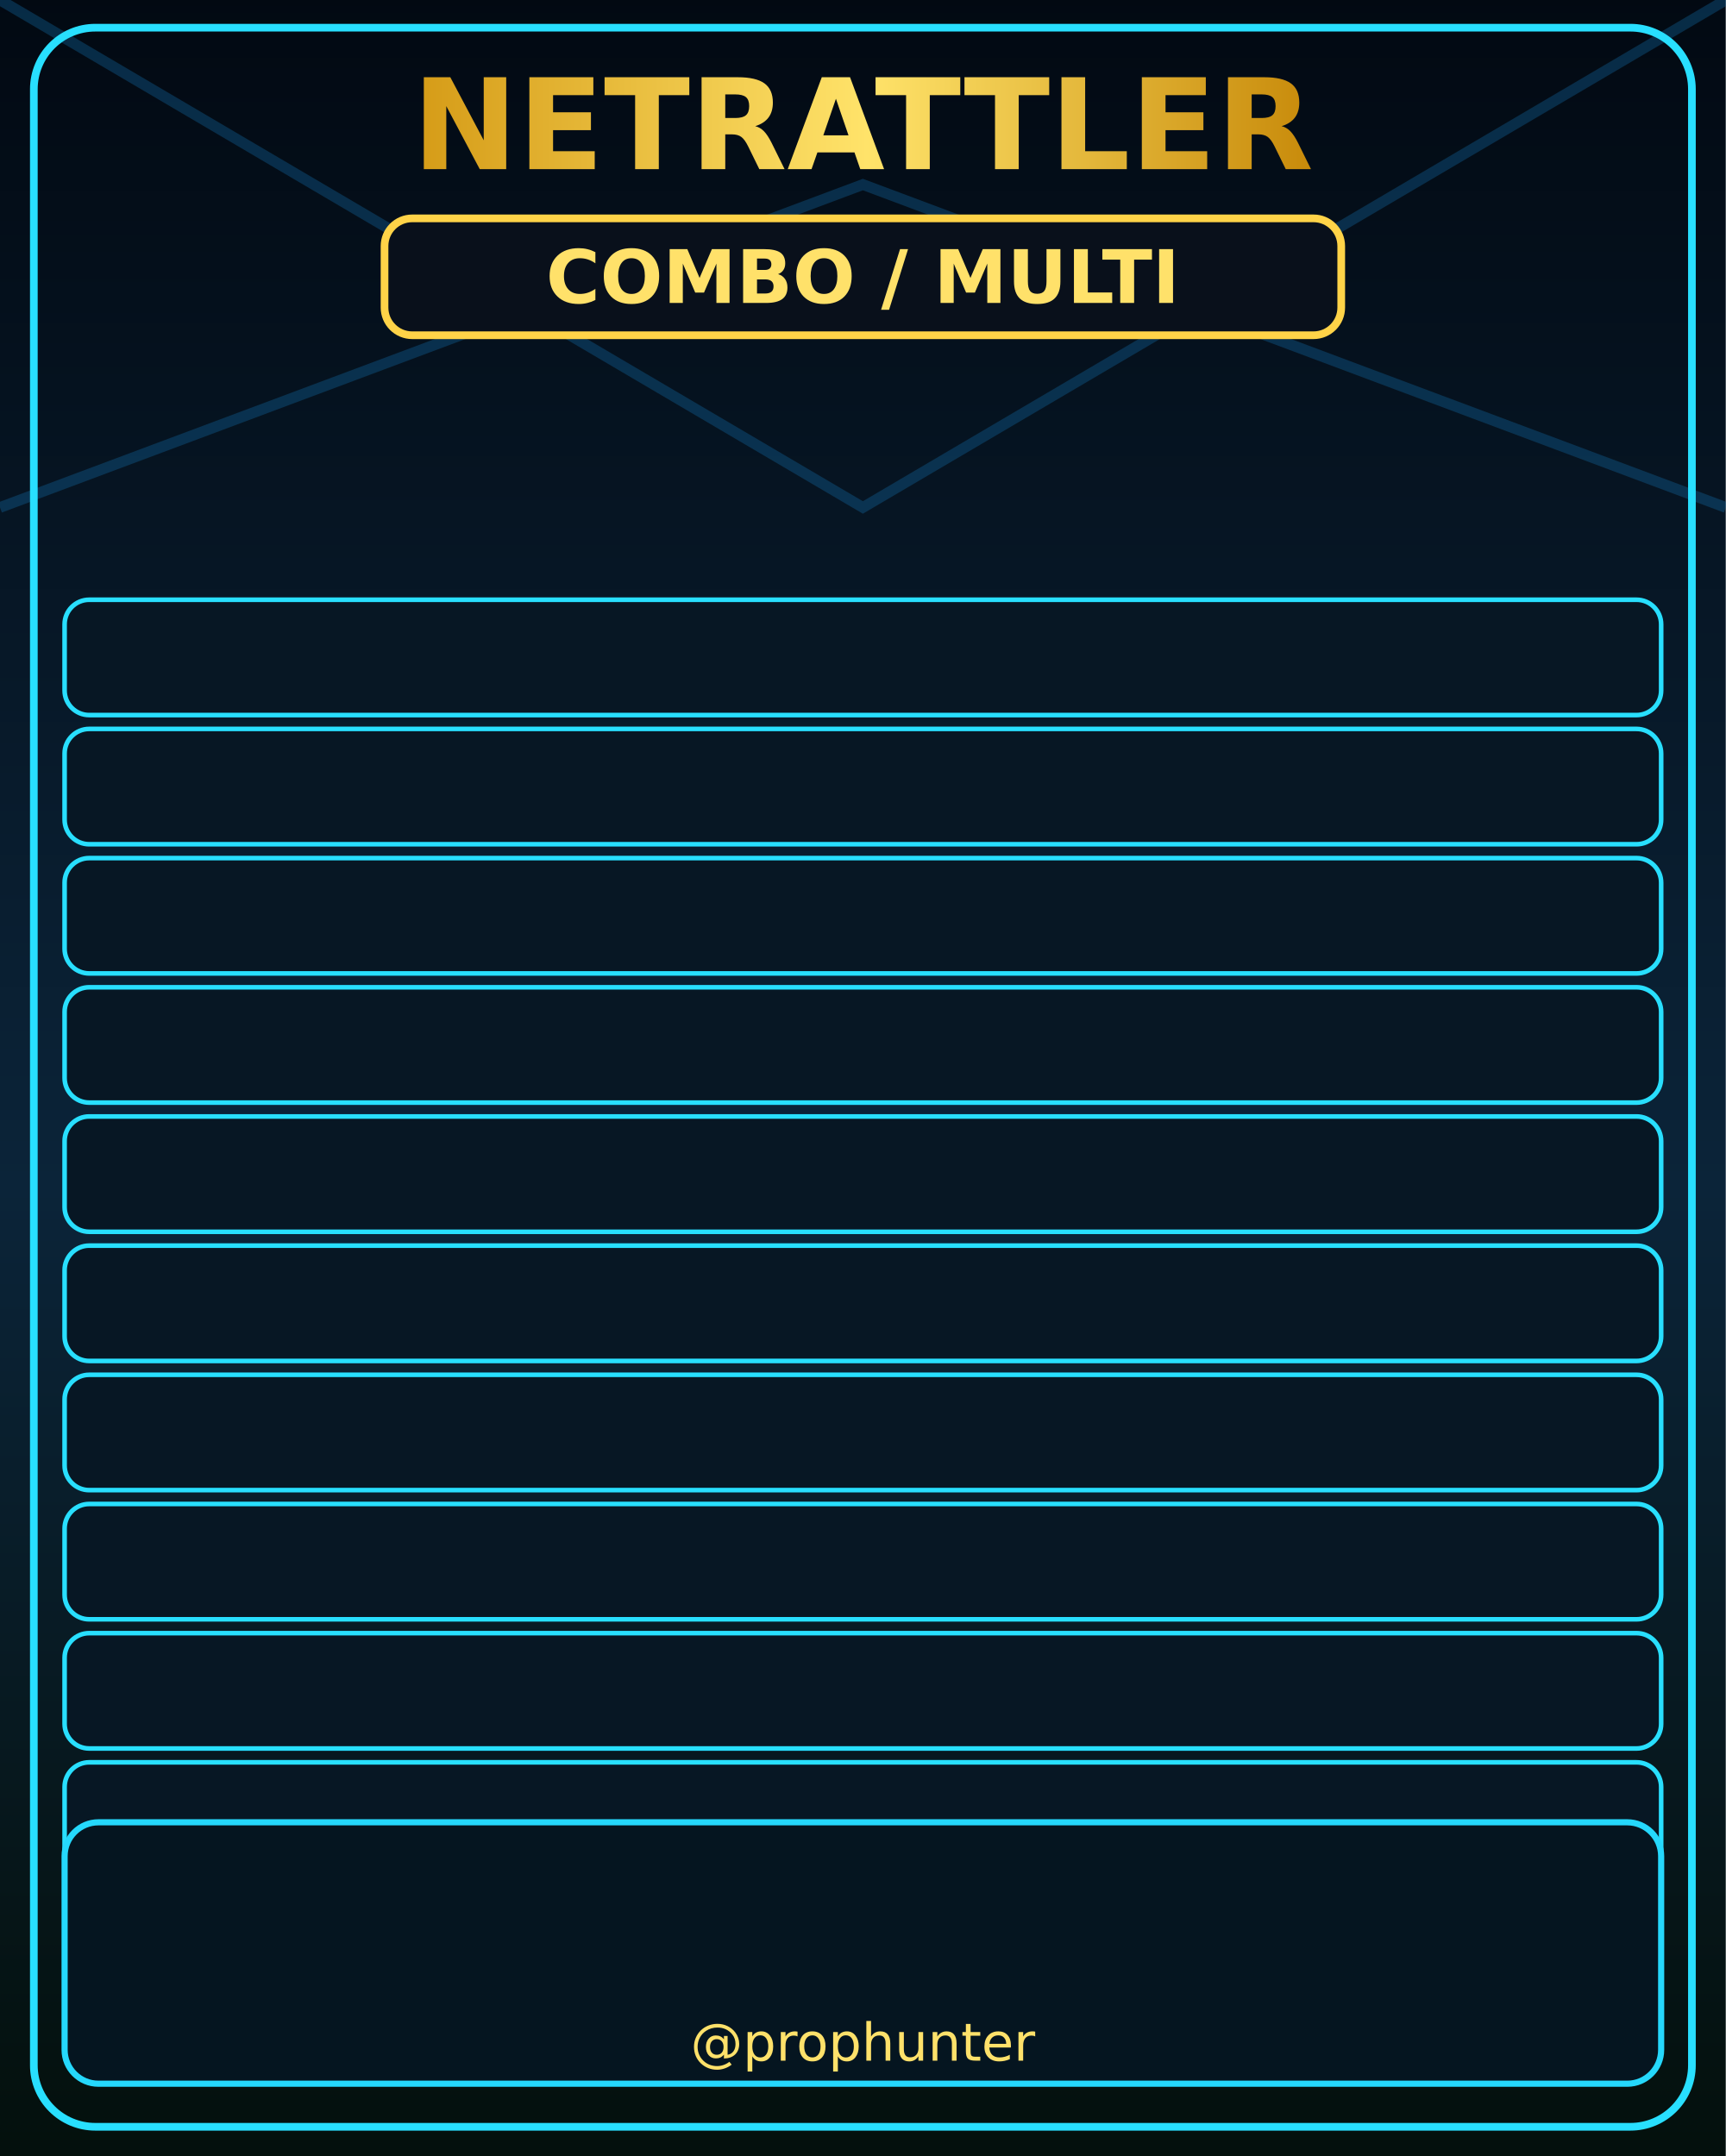
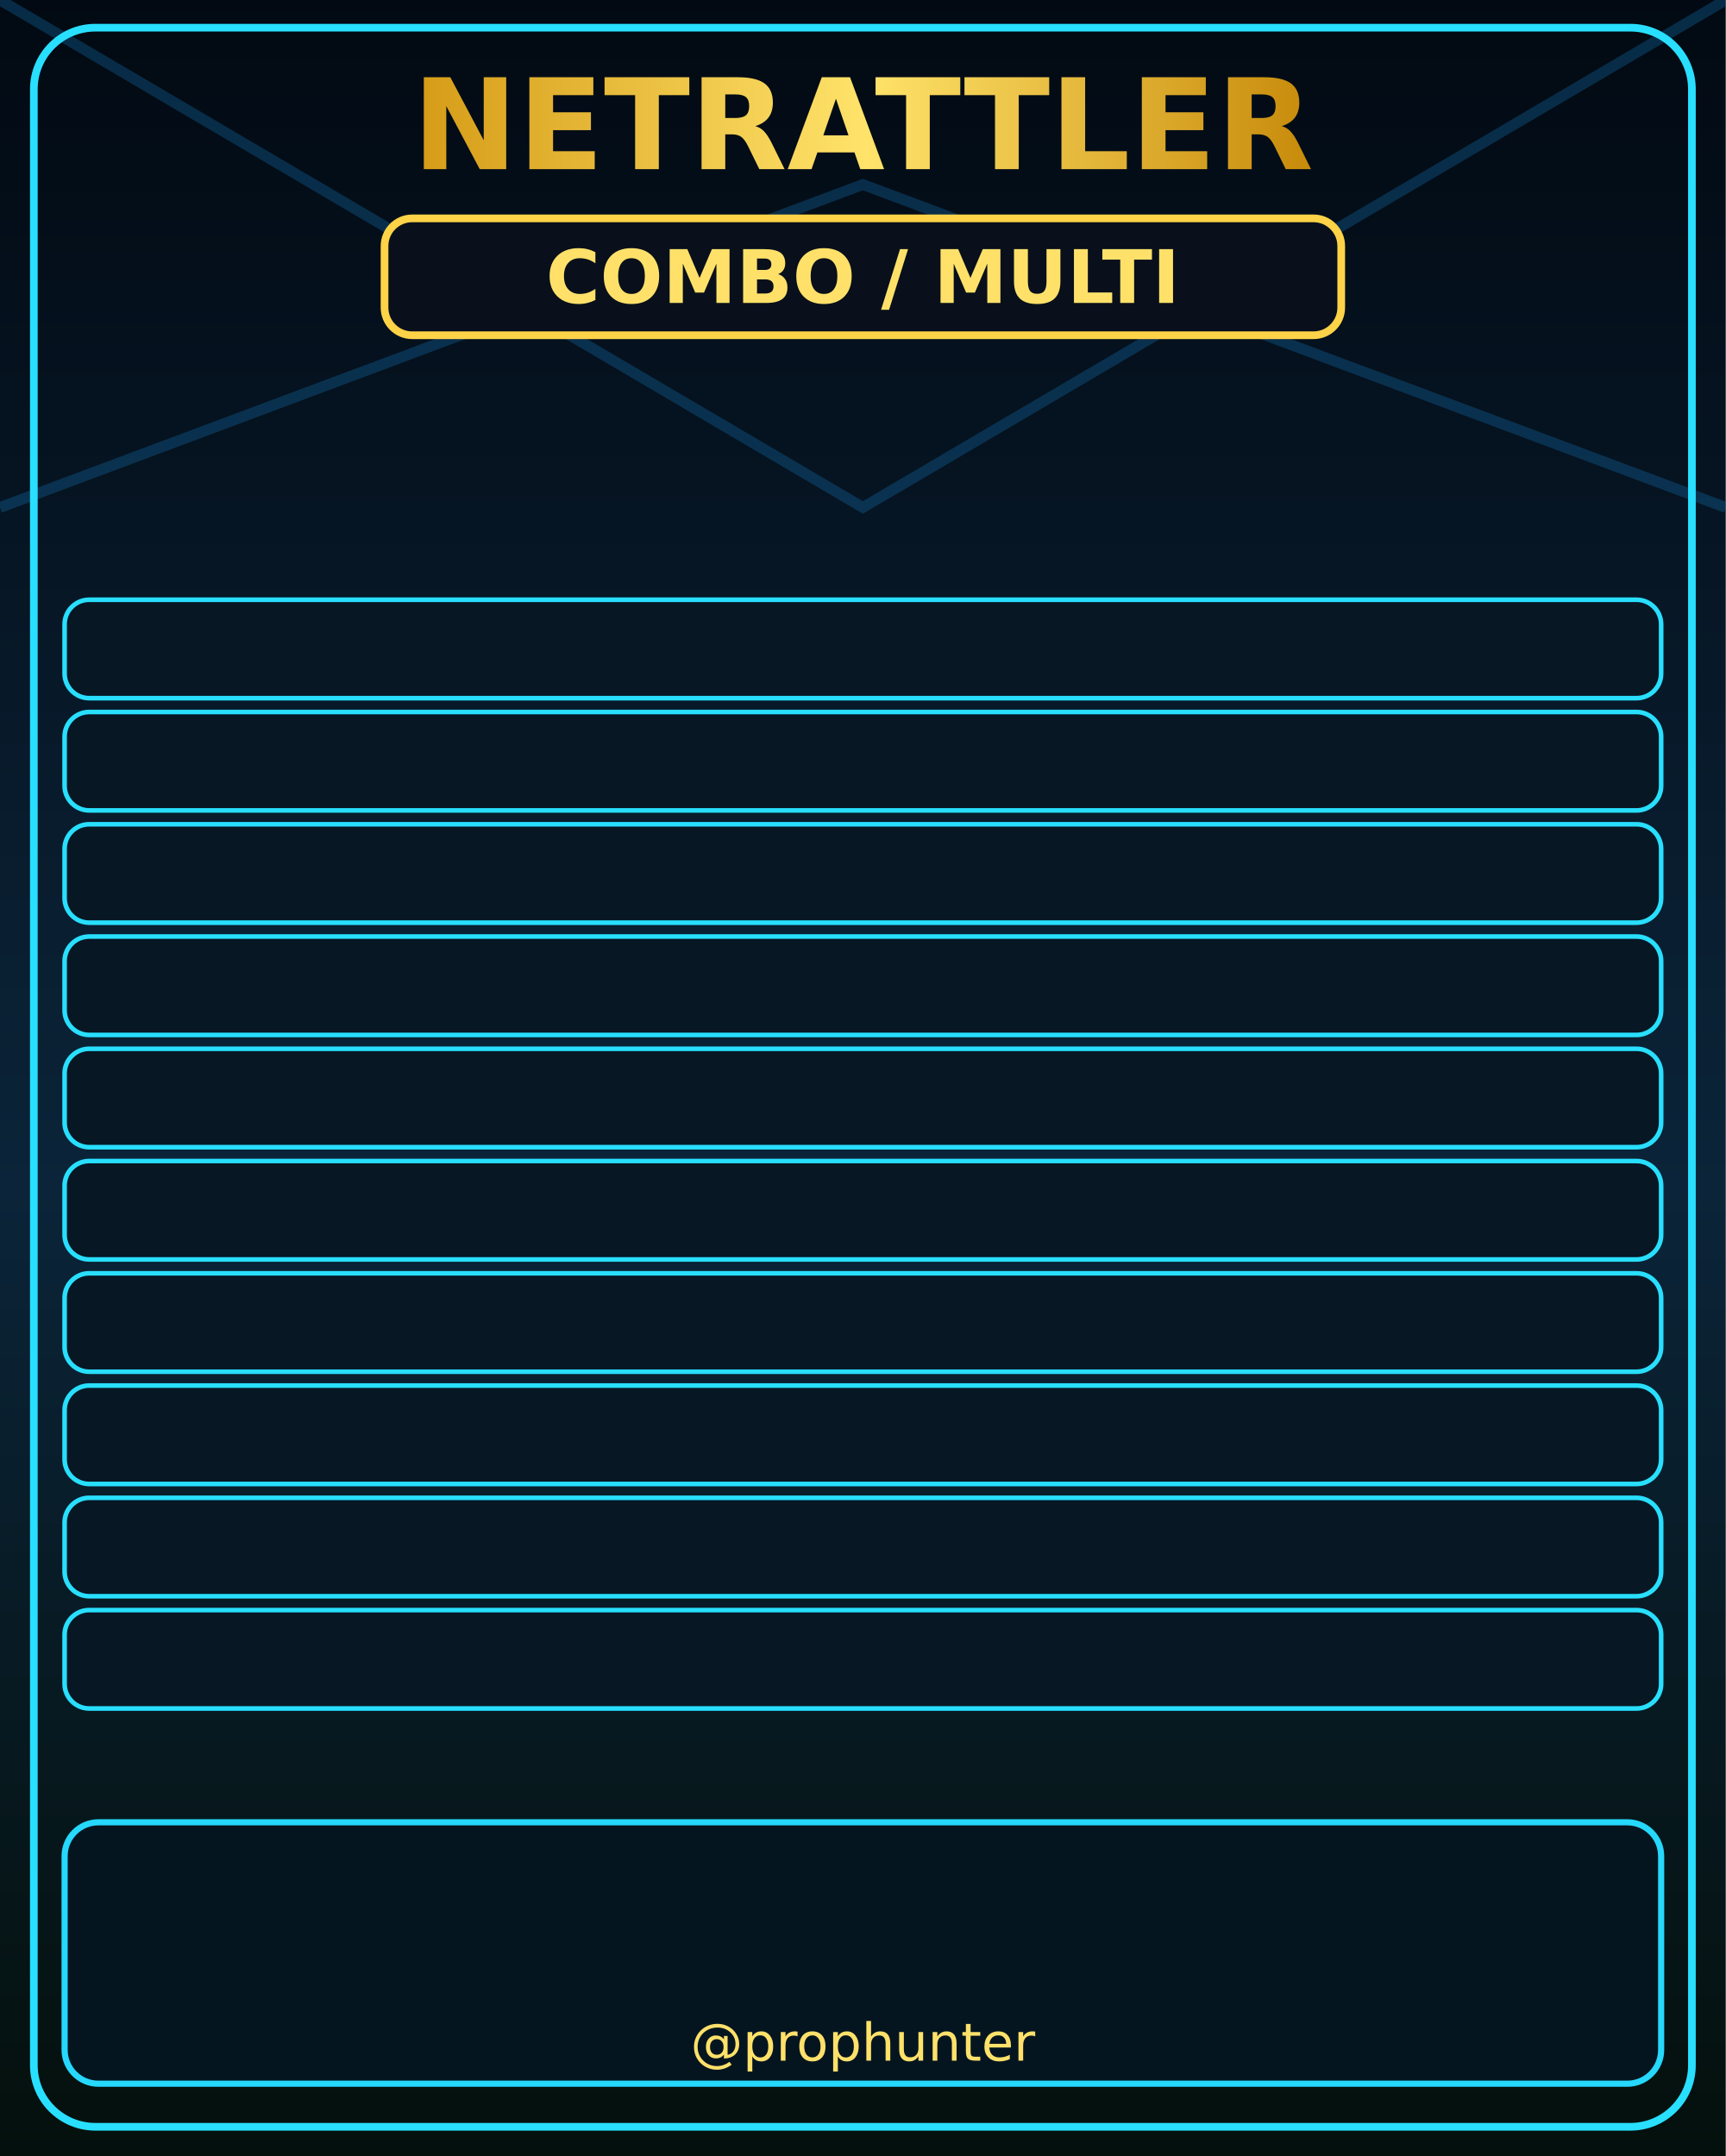
<svg xmlns="http://www.w3.org/2000/svg" width="1122" height="1402" viewBox="0 0 1122 1402">
  <defs>
    <linearGradient id="bg" x2="0" y2="1">
      <stop stop-color="#020912" />
      <stop offset=".55" stop-color="#0B2439" />
      <stop offset="1" stop-color="#04100C" />
    </linearGradient>
    <linearGradient id="gold">
      <stop stop-color="#D69D19" />
      <stop offset=".5" stop-color="#FFE36A" />
      <stop offset="1" stop-color="#C88B0B" />
    </linearGradient>
  </defs>
  <rect width="1122" height="1402" fill="url(#bg)" />
  <path d="M0 0L561 330L1122 0M0 330L561 120L1122 330" fill="none" stroke="#116BA5" stroke-width="7" opacity=".35" />
  <rect x="22" y="18" width="1078" height="1365" rx="40" fill="none" stroke="#28DFFF" stroke-width="5" />
  <text x="561" y="110" font-family="DejaVu Sans,sans-serif" font-size="82" font-weight="bold" text-anchor="middle" fill="url(#gold)">NETRATTLER</text>
  <rect x="250" y="142" width="622" height="76" rx="18" fill="#09101B" stroke="#FFD348" stroke-width="5" />
  <text x="561" y="197" font-family="DejaVu Sans,sans-serif" font-size="48" font-weight="bold" text-anchor="middle" fill="#FFE16A">COMBO / MULTI</text>
-   <rect x="42" y="390" width="1038" height="75" rx="16" fill="#071724" stroke="#28DFFF" stroke-width="3" />
-   <rect x="42" y="474" width="1038" height="75" rx="16" fill="#071724" stroke="#28DFFF" stroke-width="3" />
-   <rect x="42" y="558" width="1038" height="75" rx="16" fill="#071724" stroke="#28DFFF" stroke-width="3" />
-   <rect x="42" y="642" width="1038" height="75" rx="16" fill="#071724" stroke="#28DFFF" stroke-width="3" />
-   <rect x="42" y="726" width="1038" height="75" rx="16" fill="#071724" stroke="#28DFFF" stroke-width="3" />
-   <rect x="42" y="810" width="1038" height="75" rx="16" fill="#071724" stroke="#28DFFF" stroke-width="3" />
-   <rect x="42" y="894" width="1038" height="75" rx="16" fill="#071724" stroke="#28DFFF" stroke-width="3" />
-   <rect x="42" y="978" width="1038" height="75" rx="16" fill="#071724" stroke="#28DFFF" stroke-width="3" />
-   <rect x="42" y="1062" width="1038" height="75" rx="16" fill="#071724" stroke="#28DFFF" stroke-width="3" />
-   <rect x="42" y="1146" width="1038" height="75" rx="16" fill="#071724" stroke="#28DFFF" stroke-width="3" />
+   <rect x="42" y="390" width="1038" height="64" rx="16" fill="#071724" stroke="#28DFFF" stroke-width="3" />
+   <rect x="42" y="463" width="1038" height="64" rx="16" fill="#071724" stroke="#28DFFF" stroke-width="3" />
+   <rect x="42" y="536" width="1038" height="64" rx="16" fill="#071724" stroke="#28DFFF" stroke-width="3" />
+   <rect x="42" y="609" width="1038" height="64" rx="16" fill="#071724" stroke="#28DFFF" stroke-width="3" />
+   <rect x="42" y="682" width="1038" height="64" rx="16" fill="#071724" stroke="#28DFFF" stroke-width="3" />
+   <rect x="42" y="755" width="1038" height="64" rx="16" fill="#071724" stroke="#28DFFF" stroke-width="3" />
+   <rect x="42" y="828" width="1038" height="64" rx="16" fill="#071724" stroke="#28DFFF" stroke-width="3" />
+   <rect x="42" y="901" width="1038" height="64" rx="16" fill="#071724" stroke="#28DFFF" stroke-width="3" />
+   <rect x="42" y="974" width="1038" height="64" rx="16" fill="#071724" stroke="#28DFFF" stroke-width="3" />
+   <rect x="42" y="1047" width="1038" height="64" rx="16" fill="#071724" stroke="#28DFFF" stroke-width="3" />
  <rect x="42" y="1185" width="1038" height="170" rx="22" fill="#051520" stroke="#25D8FC" stroke-width="4" />
  <text x="561" y="1340" font-family="DejaVu Sans,sans-serif" font-size="34" text-anchor="middle" fill="#FFE16A">@prophunter</text>
</svg>
